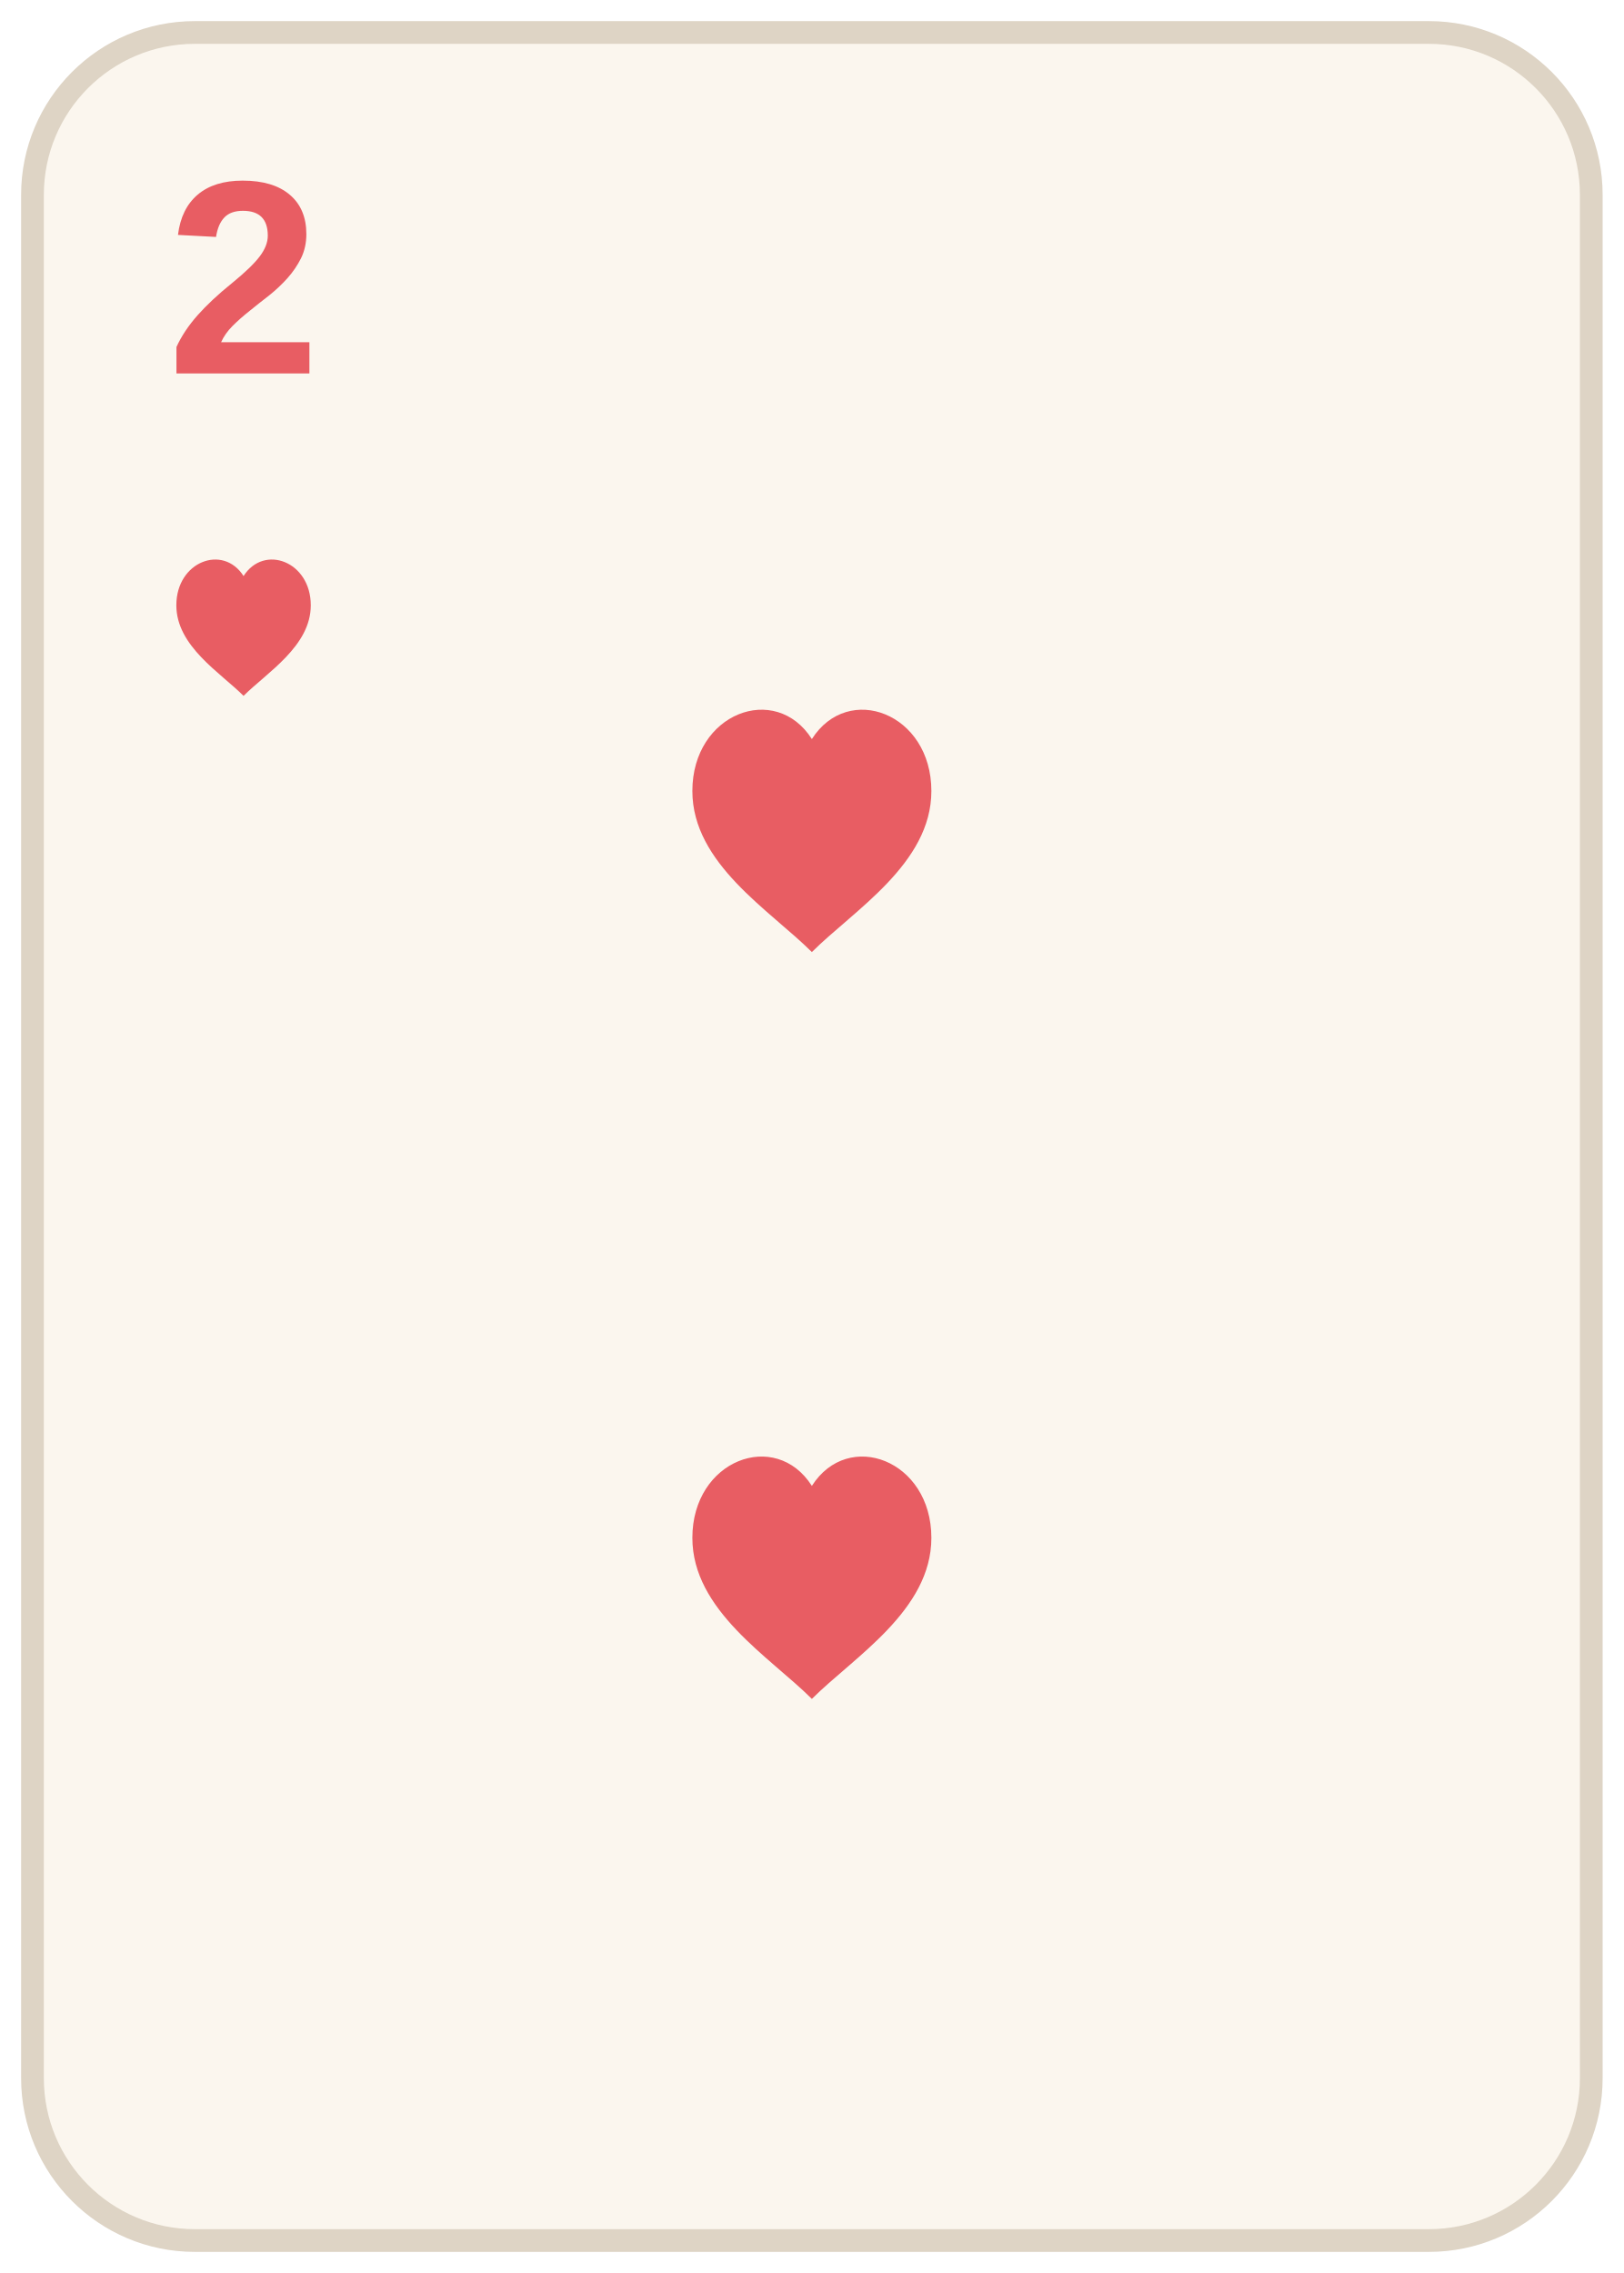
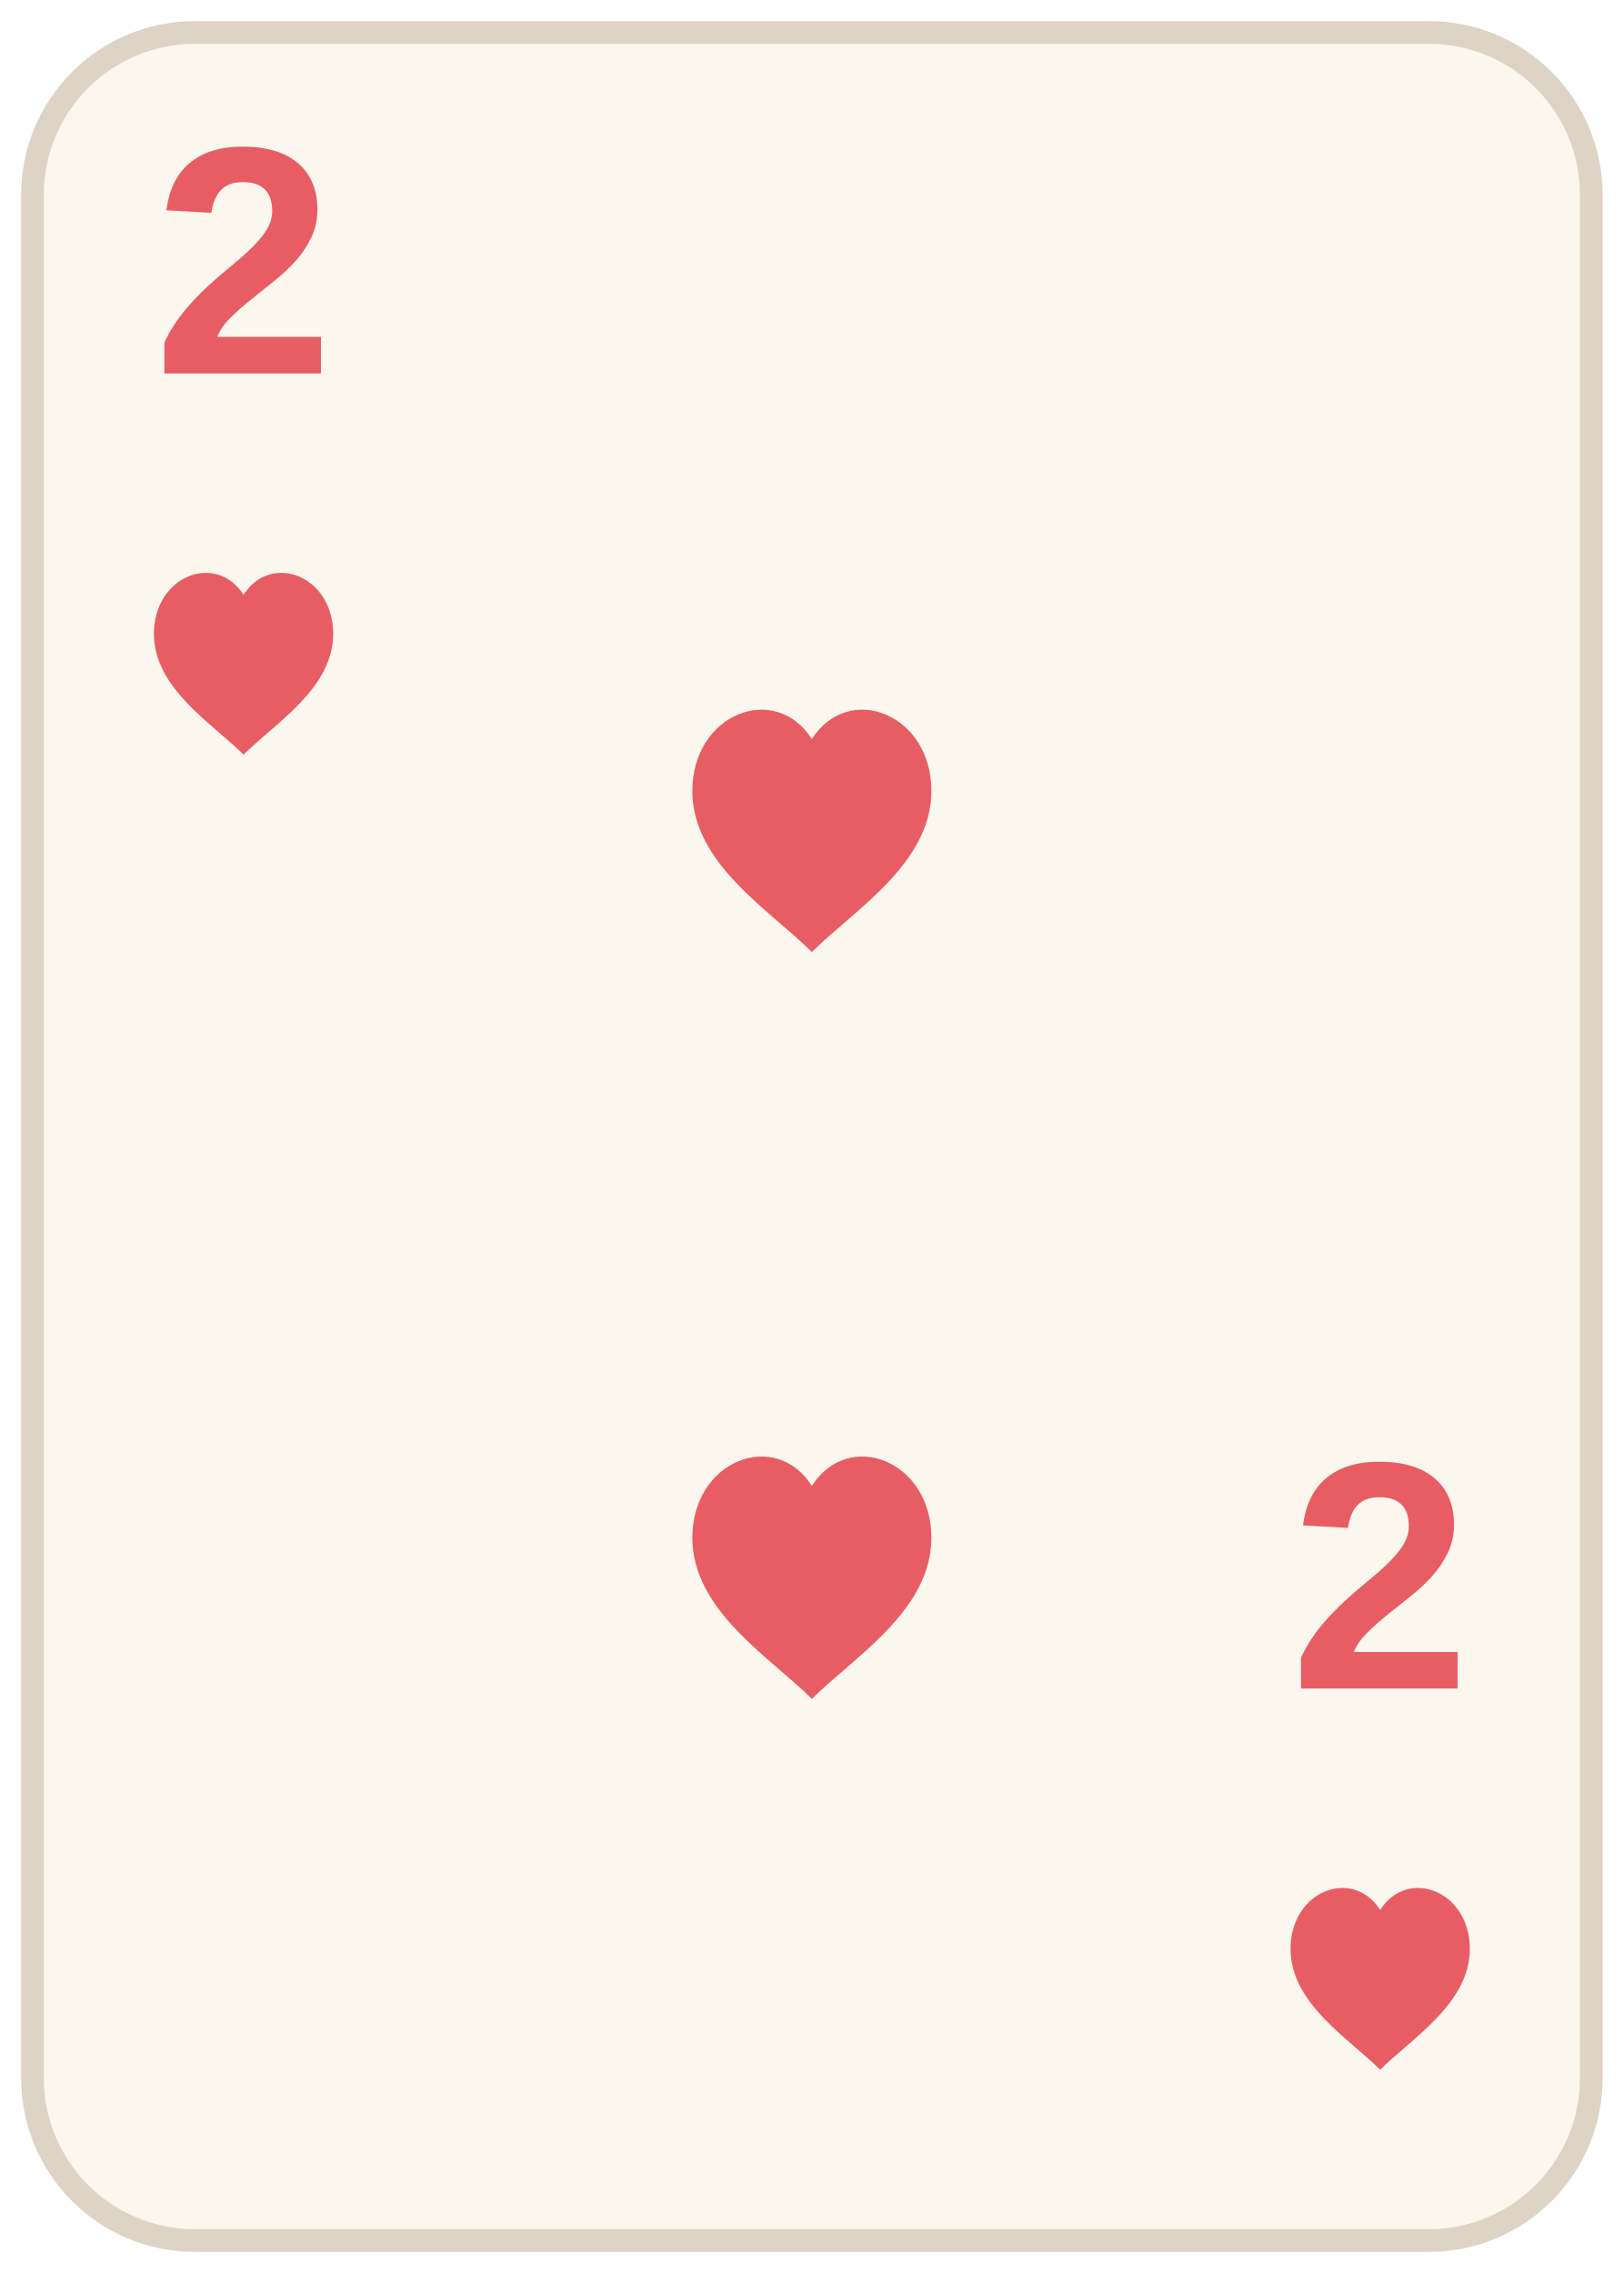
<svg xmlns="http://www.w3.org/2000/svg" viewBox="0 0 100 140" role="img" aria-label="2 of Hearts">
  <rect x="2" y="2" width="96" height="136" rx="10" fill="#fbf6ee" stroke="#ded4c5" stroke-width="1.4" />
  <g font-family="Haskoy,-apple-system,BlinkMacSystemFont,'Segoe UI',Arial,sans-serif">
-     <text x="15" y="23" fill="#e85d63" font-size="17" font-weight="600" text-anchor="middle">2</text>
-     <path fill="#e85d63" d="M0-7C-7-18-23-12-23 3c0 14 15 23 23 31C8 26 23 17 23 3 23-12 7-18 0-7Z" transform="translate(15 38) scale(0.18) translate(0 -7)" />
+     <text x="15" y="23" fill="#e85d63" font-size="20" font-weight="700" text-anchor="middle">2</text>
+     <path fill="#e85d63" d="M0-7C-7-18-23-12-23 3c0 14 15 23 23 31C8 26 23 17 23 3 23-12 7-18 0-7Z" transform="translate(15 40) scale(0.24) translate(0 -7)" />
  </g>
  <g>
    <path fill="#e85d63" d="M0-7C-7-18-23-12-23 3c0 14 15 23 23 31C8 26 23 17 23 3 23-12 7-18 0-7Z" transform="translate(50 50) scale(0.32) translate(0 -7)" />
    <path fill="#e85d63" d="M0-7C-7-18-23-12-23 3c0 14 15 23 23 31C8 26 23 17 23 3 23-12 7-18 0-7Z" transform="translate(50 96) scale(0.32) translate(0 -7)" />
  </g>
+   <g data-card-corner="bottom-right" font-family="Haskoy,-apple-system,BlinkMacSystemFont,'Segoe UI',Arial,sans-serif">
+     <text x="85" y="104" fill="#e85d63" font-size="20" font-weight="700" text-anchor="middle">2</text>
+     <path fill="#e85d63" d="M0-7C-7-18-23-12-23 3c0 14 15 23 23 31C8 26 23 17 23 3 23-12 7-18 0-7Z" transform="translate(85 121) scale(0.24) translate(0 -7)" />
+   </g>
</svg>
